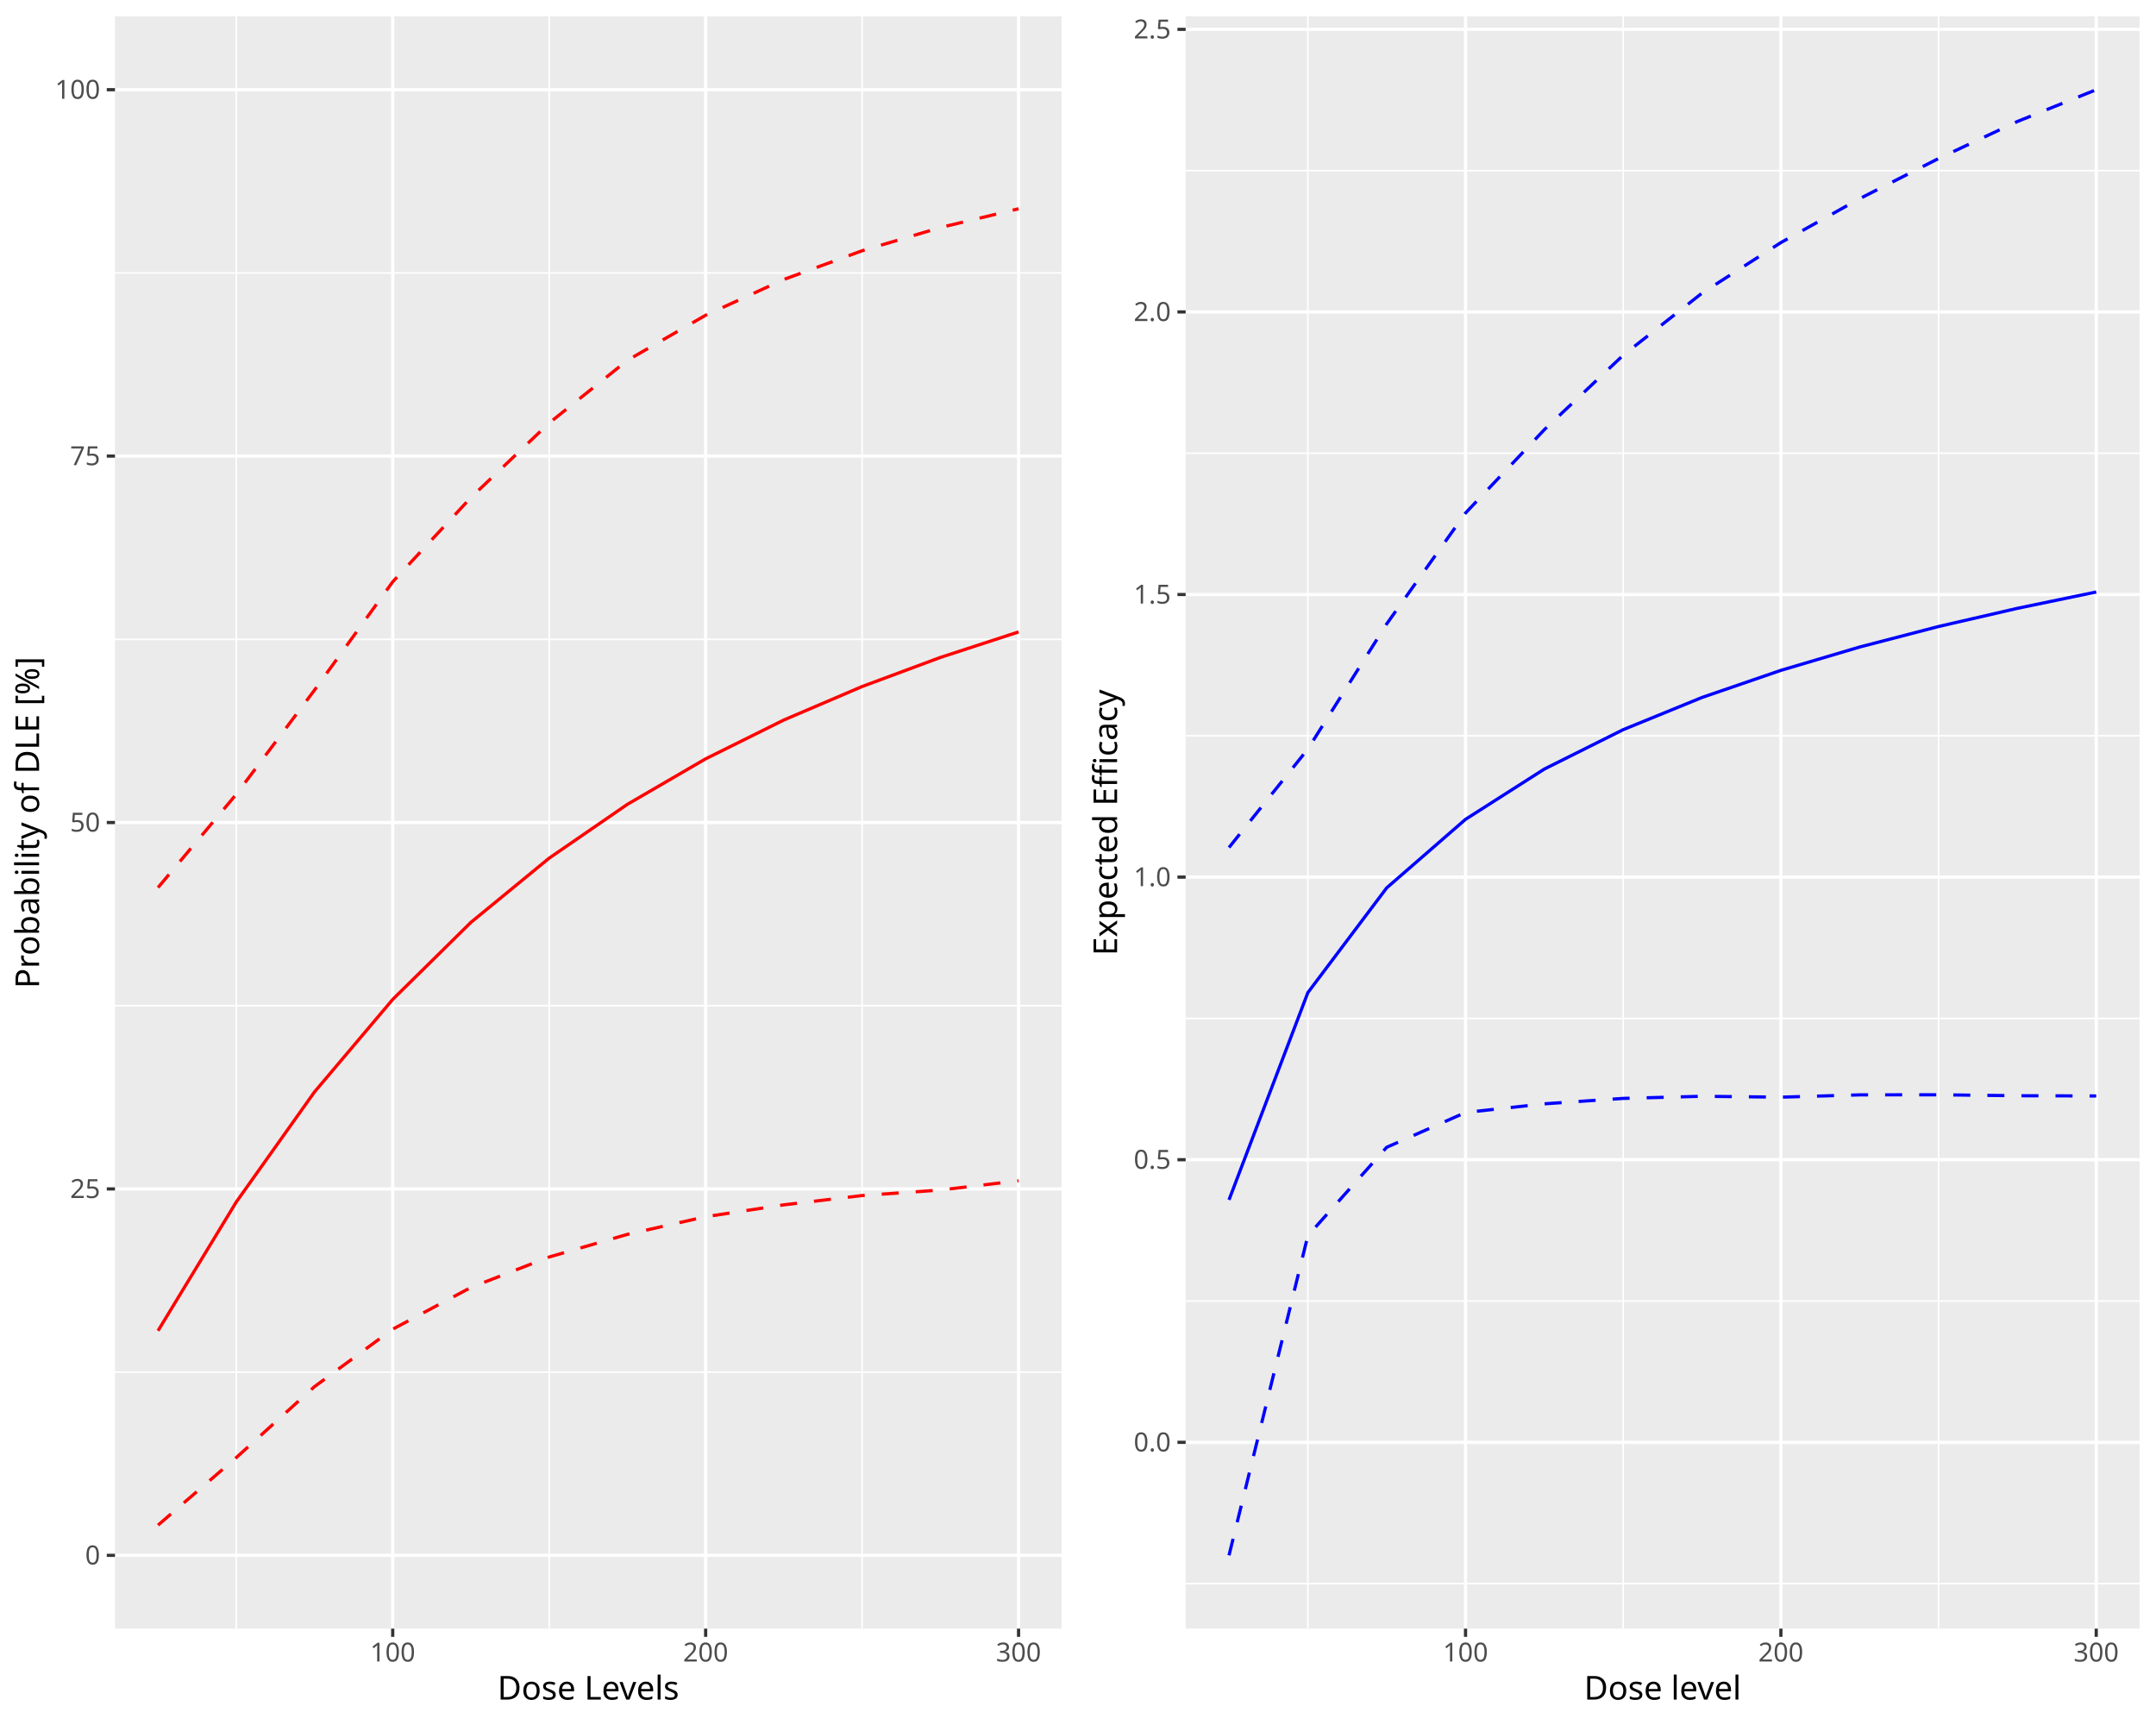
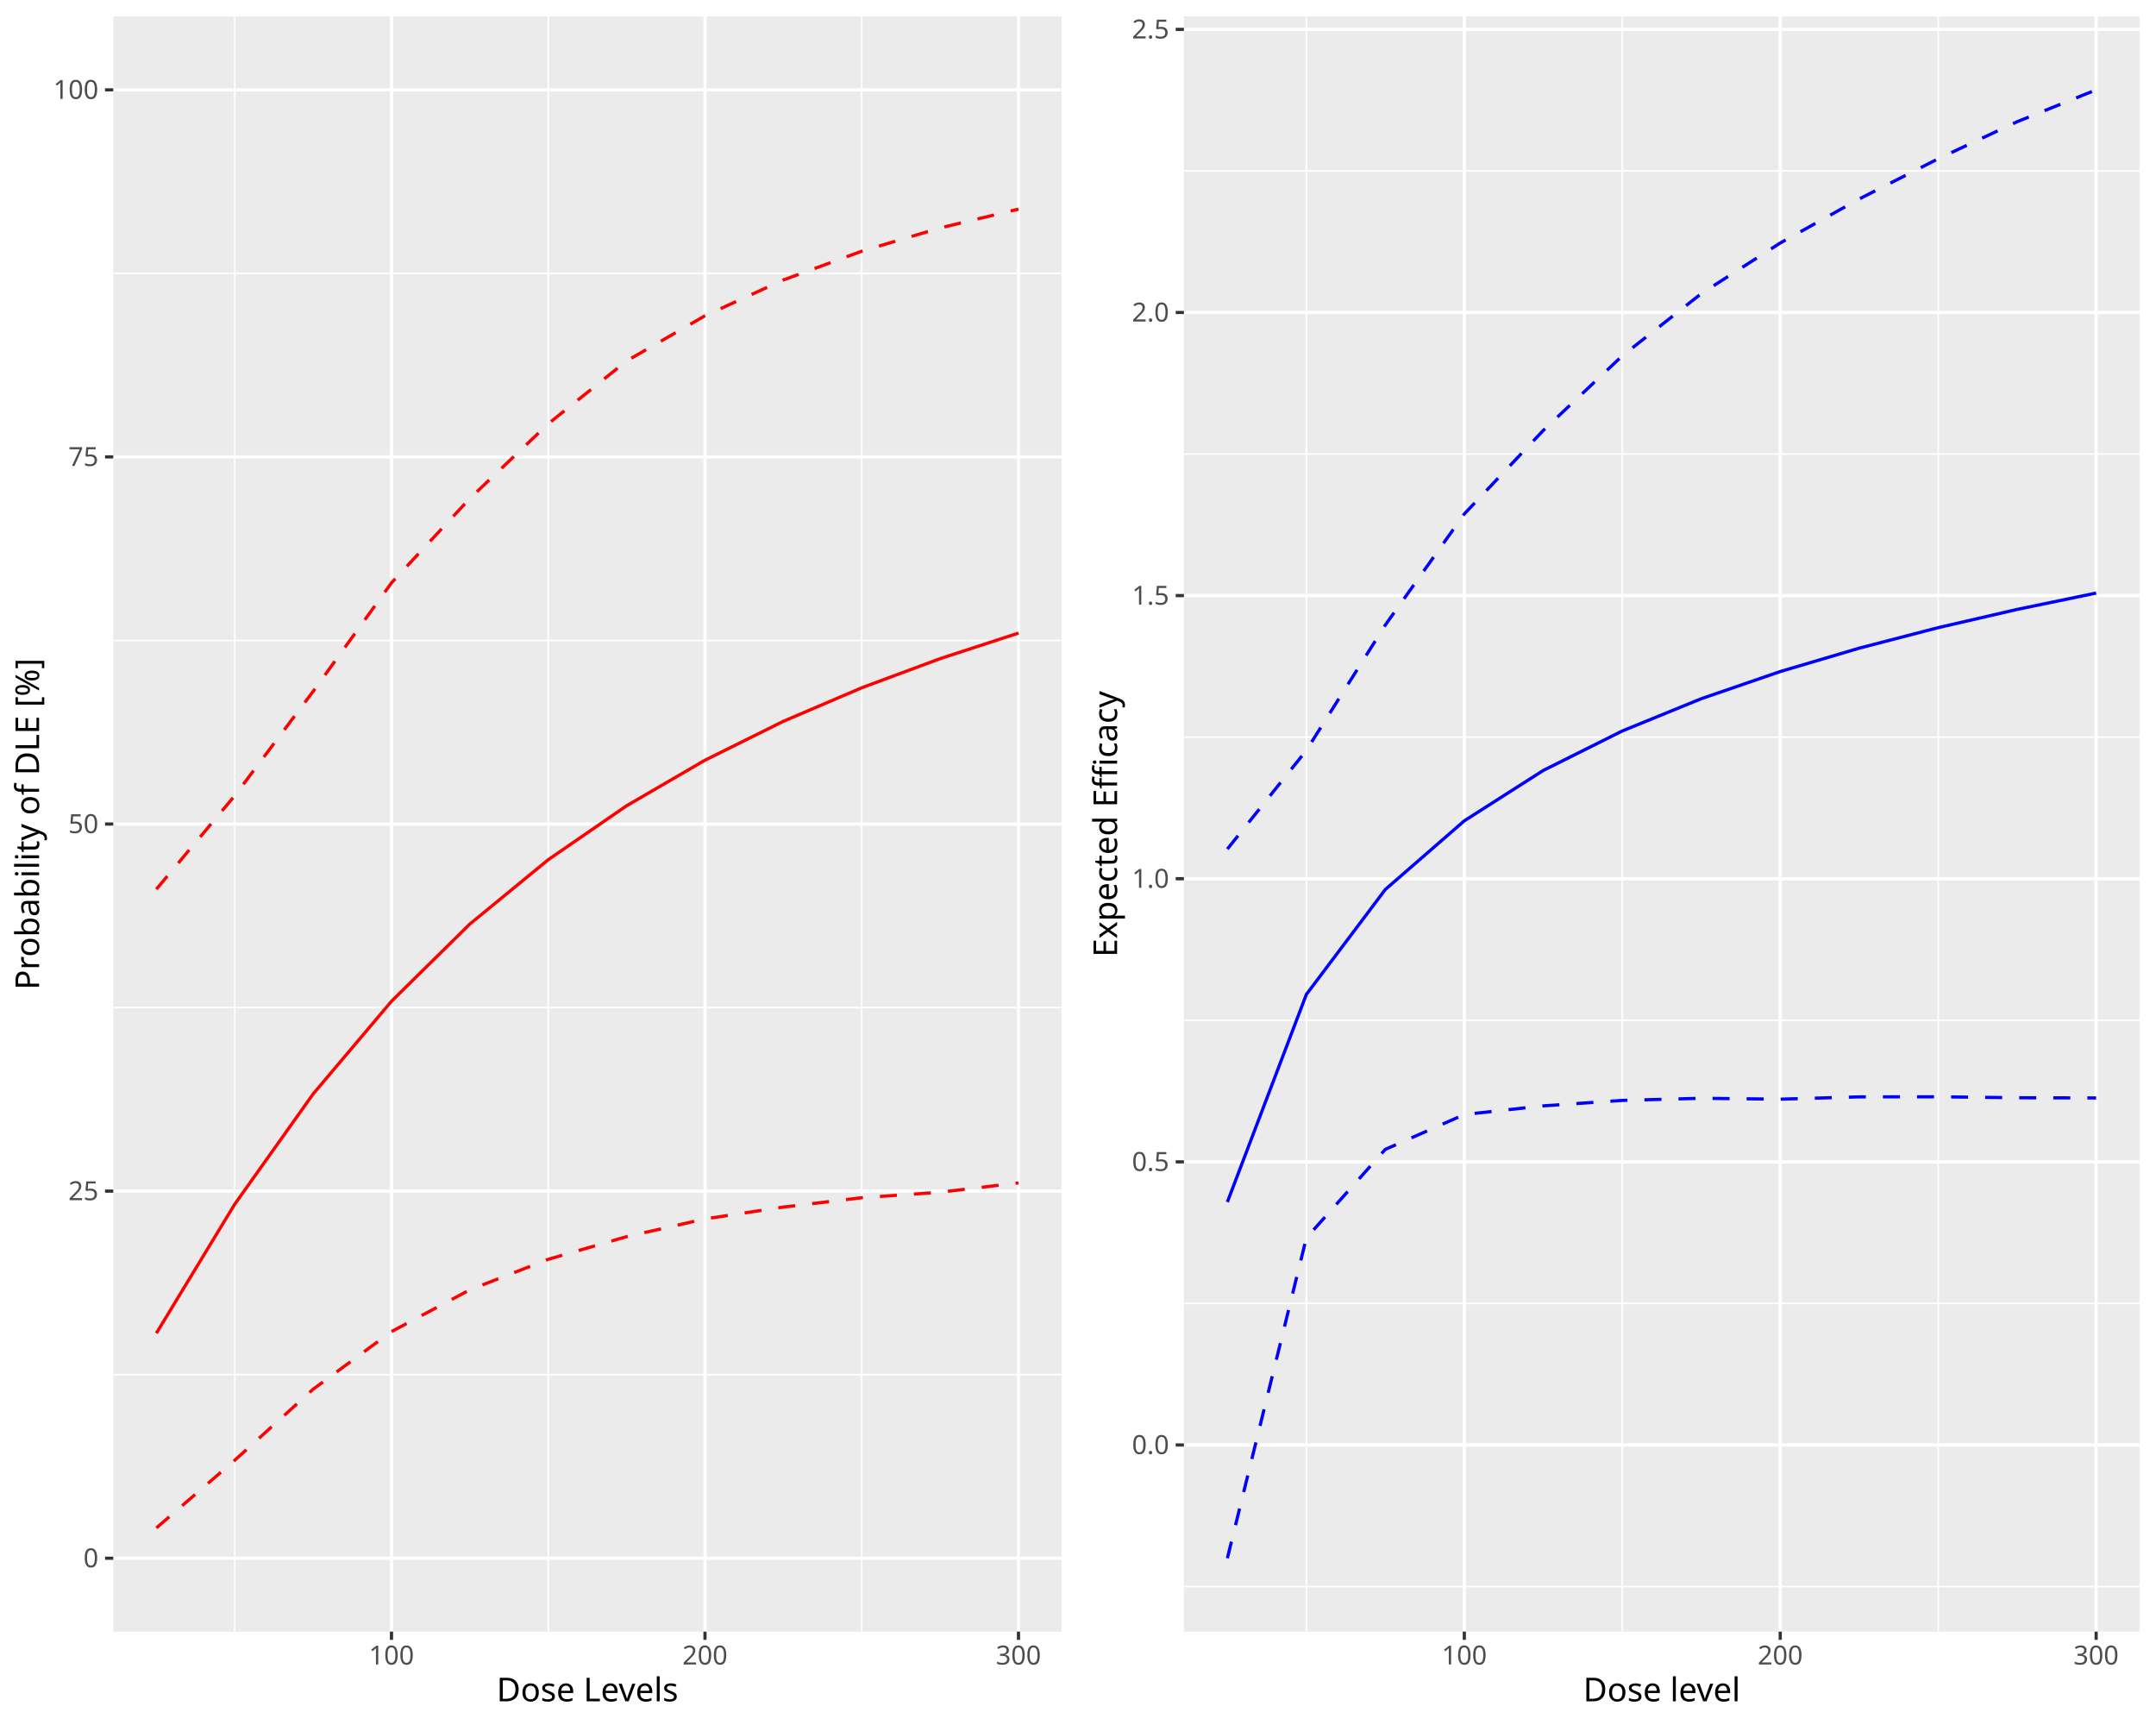
<svg xmlns="http://www.w3.org/2000/svg" class="svglite" data-engine-version="2.0" width="720.00pt" height="576.00pt" viewBox="0 0 720.00 576.00">
  <defs>
    <style type="text/css">
    .svglite line, .svglite polyline, .svglite polygon, .svglite path, .svglite rect, .svglite circle {
      fill: none;
      stroke: #000000;
      stroke-linecap: round;
      stroke-linejoin: round;
      stroke-miterlimit: 10.00;
    }
  </style>
  </defs>
  <rect width="100%" height="100%" style="stroke: none; fill: #FFFFFF;" />
  <defs>
    <clipPath id="cpMC4wMHw3MjAuMDB8MC4wMHw1NzYuMDA=">
      <rect x="0.00" y="0.00" width="720.00" height="576.00" />
    </clipPath>
  </defs>
  <g clip-path="url(#cpMC4wMHw3MjAuMDB8MC4wMHw1NzYuMDA=)">
</g>
  <defs>
    <clipPath id="cpMC4wMHwzNjAuMDB8MC4wMHw1NzYuMDA=">
      <rect x="0.00" y="0.00" width="360.00" height="576.00" />
    </clipPath>
  </defs>
  <g clip-path="url(#cpMC4wMHwzNjAuMDB8MC4wMHw1NzYuMDA=)">
    <rect x="0.00" y="0.00" width="360.00" height="576.00" style="stroke-width: 1.07; stroke: #FFFFFF; fill: #FFFFFF;" />
  </g>
  <g clip-path="url(#cpMC4wMHw3MjAuMDB8MC4wMHw1NzYuMDA=)">
</g>
  <defs>
-     <clipPath id="cpMzguNDB8MzU0LjUyfDUuNDh8NTQzLjgy">
-       <rect x="38.40" y="5.48" width="316.12" height="538.34" />
+     <clipPath id="cpMzcuODJ8MzU0LjUyfDUuNDh8NTQ0Ljgy">
+       <rect x="37.82" y="5.48" width="316.70" height="539.34" />
    </clipPath>
  </defs>
-   <g clip-path="url(#cpMzguNDB8MzU0LjUyfDUuNDh8NTQzLjgy)">
-     <rect x="38.40" y="5.48" width="316.12" height="538.34" style="stroke-width: 1.07; stroke: none; fill: #EBEBEB;" />
-     <polyline points="38.40,458.18 354.52,458.18 " style="stroke-width: 0.53; stroke: #FFFFFF; stroke-linecap: butt;" />
-     <polyline points="38.40,335.83 354.52,335.83 " style="stroke-width: 0.53; stroke: #FFFFFF; stroke-linecap: butt;" />
-     <polyline points="38.40,213.48 354.52,213.48 " style="stroke-width: 0.53; stroke: #FFFFFF; stroke-linecap: butt;" />
-     <polyline points="38.40,91.13 354.52,91.13 " style="stroke-width: 0.53; stroke: #FFFFFF; stroke-linecap: butt;" />
-     <polyline points="78.90,543.82 78.90,5.48 " style="stroke-width: 0.53; stroke: #FFFFFF; stroke-linecap: butt;" />
-     <polyline points="183.40,543.82 183.40,5.48 " style="stroke-width: 0.53; stroke: #FFFFFF; stroke-linecap: butt;" />
-     <polyline points="287.90,543.82 287.90,5.48 " style="stroke-width: 0.53; stroke: #FFFFFF; stroke-linecap: butt;" />
-     <polyline points="38.40,519.35 354.52,519.35 " style="stroke-width: 1.07; stroke: #FFFFFF; stroke-linecap: butt;" />
-     <polyline points="38.40,397.00 354.52,397.00 " style="stroke-width: 1.07; stroke: #FFFFFF; stroke-linecap: butt;" />
-     <polyline points="38.40,274.65 354.52,274.65 " style="stroke-width: 1.07; stroke: #FFFFFF; stroke-linecap: butt;" />
-     <polyline points="38.40,152.30 354.52,152.30 " style="stroke-width: 1.07; stroke: #FFFFFF; stroke-linecap: butt;" />
-     <polyline points="38.40,29.95 354.52,29.95 " style="stroke-width: 1.07; stroke: #FFFFFF; stroke-linecap: butt;" />
-     <polyline points="131.15,543.82 131.15,5.48 " style="stroke-width: 1.07; stroke: #FFFFFF; stroke-linecap: butt;" />
-     <polyline points="235.65,543.82 235.65,5.48 " style="stroke-width: 1.07; stroke: #FFFFFF; stroke-linecap: butt;" />
-     <polyline points="340.15,543.82 340.15,5.48 " style="stroke-width: 1.07; stroke: #FFFFFF; stroke-linecap: butt;" />
-     <polyline points="52.77,509.26 78.90,486.71 105.02,463.02 131.15,443.82 157.27,429.89 183.40,419.73 209.53,412.17 235.65,406.27 261.78,402.31 287.90,399.21 314.03,397.37 340.15,394.27 " style="stroke-width: 1.07; stroke: #FF0000; stroke-dasharray: 5.69,5.69; stroke-linecap: butt;" />
-     <polyline points="52.77,444.36 78.90,401.37 105.02,364.62 131.15,333.72 157.27,307.98 183.40,286.54 209.53,268.57 235.65,253.38 261.78,240.41 287.90,229.24 314.03,219.53 340.15,211.01 " style="stroke-width: 1.07; stroke: #FF0000; stroke-linecap: butt;" />
-     <polyline points="52.77,296.37 78.90,265.22 105.02,230.45 131.15,194.27 157.27,166.13 183.40,141.25 209.53,120.31 235.65,105.26 261.78,93.31 287.90,83.73 314.03,75.98 340.15,69.71 " style="stroke-width: 1.07; stroke: #FF0000; stroke-dasharray: 5.69,5.69; stroke-linecap: butt;" />
+   <g clip-path="url(#cpMzcuODJ8MzU0LjUyfDUuNDh8NTQ0Ljgy)">
+     <rect x="37.82" y="5.48" width="316.70" height="539.34" style="stroke-width: 1.07; stroke: none; fill: #EBEBEB;" />
+     <polyline points="37.82,459.02 354.52,459.02 " style="stroke-width: 0.53; stroke: #FFFFFF; stroke-linecap: butt;" />
+     <polyline points="37.82,336.44 354.52,336.44 " style="stroke-width: 0.53; stroke: #FFFFFF; stroke-linecap: butt;" />
+     <polyline points="37.82,213.86 354.52,213.86 " style="stroke-width: 0.53; stroke: #FFFFFF; stroke-linecap: butt;" />
+     <polyline points="37.82,91.28 354.52,91.28 " style="stroke-width: 0.53; stroke: #FFFFFF; stroke-linecap: butt;" />
+     <polyline points="78.39,544.82 78.39,5.48 " style="stroke-width: 0.53; stroke: #FFFFFF; stroke-linecap: butt;" />
+     <polyline points="183.09,544.82 183.09,5.48 " style="stroke-width: 0.53; stroke: #FFFFFF; stroke-linecap: butt;" />
+     <polyline points="287.78,544.82 287.78,5.48 " style="stroke-width: 0.53; stroke: #FFFFFF; stroke-linecap: butt;" />
+     <polyline points="37.82,520.31 354.52,520.31 " style="stroke-width: 1.07; stroke: #FFFFFF; stroke-linecap: butt;" />
+     <polyline points="37.82,397.73 354.52,397.73 " style="stroke-width: 1.07; stroke: #FFFFFF; stroke-linecap: butt;" />
+     <polyline points="37.82,275.15 354.52,275.15 " style="stroke-width: 1.07; stroke: #FFFFFF; stroke-linecap: butt;" />
+     <polyline points="37.82,152.57 354.52,152.57 " style="stroke-width: 1.07; stroke: #FFFFFF; stroke-linecap: butt;" />
+     <polyline points="37.82,30.00 354.52,30.00 " style="stroke-width: 1.07; stroke: #FFFFFF; stroke-linecap: butt;" />
+     <polyline points="130.74,544.82 130.74,5.48 " style="stroke-width: 1.07; stroke: #FFFFFF; stroke-linecap: butt;" />
+     <polyline points="235.43,544.82 235.43,5.48 " style="stroke-width: 1.07; stroke: #FFFFFF; stroke-linecap: butt;" />
+     <polyline points="340.13,544.82 340.13,5.48 " style="stroke-width: 1.07; stroke: #FFFFFF; stroke-linecap: butt;" />
+     <polyline points="52.22,510.20 78.39,487.60 104.57,463.87 130.74,444.64 156.91,430.68 183.09,420.50 209.26,412.93 235.43,407.01 261.61,403.05 287.78,399.94 313.95,398.10 340.13,394.99 " style="stroke-width: 1.07; stroke: #FF0000; stroke-dasharray: 5.69,5.69; stroke-linecap: butt;" />
+     <polyline points="52.22,445.18 78.39,402.10 104.57,365.29 130.74,334.33 156.91,308.54 183.09,287.06 209.26,269.05 235.43,253.84 261.61,240.85 287.78,229.66 313.95,219.93 340.13,211.39 " style="stroke-width: 1.07; stroke: #FF0000; stroke-linecap: butt;" />
+     <polyline points="52.22,296.91 78.39,265.70 104.57,230.86 130.74,194.62 156.91,166.43 183.09,141.50 209.26,120.52 235.43,105.44 261.61,93.48 287.78,83.88 313.95,76.11 340.13,69.83 " style="stroke-width: 1.07; stroke: #FF0000; stroke-dasharray: 5.69,5.69; stroke-linecap: butt;" />
  </g>
  <g clip-path="url(#cpMC4wMHw3MjAuMDB8MC4wMHw1NzYuMDA=)">
-     <text x="33.47" y="522.38" text-anchor="end" style="font-size: 8.80px; fill: #4D4D4D; font-family: sans;" textLength="4.89px" lengthAdjust="spacingAndGlyphs">0</text>
-     <text x="33.47" y="400.03" text-anchor="end" style="font-size: 8.80px; fill: #4D4D4D; font-family: sans;" textLength="9.79px" lengthAdjust="spacingAndGlyphs">25</text>
-     <text x="33.47" y="277.68" text-anchor="end" style="font-size: 8.80px; fill: #4D4D4D; font-family: sans;" textLength="9.79px" lengthAdjust="spacingAndGlyphs">50</text>
-     <text x="33.47" y="155.33" text-anchor="end" style="font-size: 8.80px; fill: #4D4D4D; font-family: sans;" textLength="9.79px" lengthAdjust="spacingAndGlyphs">75</text>
-     <text x="33.47" y="32.98" text-anchor="end" style="font-size: 8.80px; fill: #4D4D4D; font-family: sans;" textLength="14.68px" lengthAdjust="spacingAndGlyphs">100</text>
-     <polyline points="35.66,519.35 38.40,519.35 " style="stroke-width: 1.07; stroke: #333333; stroke-linecap: butt;" />
-     <polyline points="35.66,397.00 38.40,397.00 " style="stroke-width: 1.07; stroke: #333333; stroke-linecap: butt;" />
-     <polyline points="35.66,274.65 38.40,274.65 " style="stroke-width: 1.07; stroke: #333333; stroke-linecap: butt;" />
-     <polyline points="35.66,152.30 38.40,152.30 " style="stroke-width: 1.07; stroke: #333333; stroke-linecap: butt;" />
-     <polyline points="35.66,29.95 38.40,29.95 " style="stroke-width: 1.07; stroke: #333333; stroke-linecap: butt;" />
-     <polyline points="131.15,546.56 131.15,543.82 " style="stroke-width: 1.07; stroke: #333333; stroke-linecap: butt;" />
-     <polyline points="235.65,546.56 235.65,543.82 " style="stroke-width: 1.07; stroke: #333333; stroke-linecap: butt;" />
-     <polyline points="340.15,546.56 340.15,543.82 " style="stroke-width: 1.07; stroke: #333333; stroke-linecap: butt;" />
-     <text x="131.15" y="554.81" text-anchor="middle" style="font-size: 8.80px; fill: #4D4D4D; font-family: sans;" textLength="14.68px" lengthAdjust="spacingAndGlyphs">100</text>
-     <text x="235.65" y="554.81" text-anchor="middle" style="font-size: 8.80px; fill: #4D4D4D; font-family: sans;" textLength="14.68px" lengthAdjust="spacingAndGlyphs">200</text>
-     <text x="340.15" y="554.81" text-anchor="middle" style="font-size: 8.80px; fill: #4D4D4D; font-family: sans;" textLength="14.68px" lengthAdjust="spacingAndGlyphs">300</text>
-     <text x="196.46" y="567.52" text-anchor="middle" style="font-size: 11.00px; font-family: sans;" textLength="60.55px" lengthAdjust="spacingAndGlyphs">Dose Levels</text>
-     <text transform="translate(13.05,274.65) rotate(-90)" text-anchor="middle" style="font-size: 11.00px; font-family: sans;" textLength="107.00px" lengthAdjust="spacingAndGlyphs">Probability of DLE [%]</text>
+     <text x="32.89" y="523.34" text-anchor="end" style="font-size: 8.80px; fill: #4D4D4D; font-family: sans;" textLength="4.89px" lengthAdjust="spacingAndGlyphs">0</text>
+     <text x="32.89" y="400.76" text-anchor="end" style="font-size: 8.80px; fill: #4D4D4D; font-family: sans;" textLength="9.79px" lengthAdjust="spacingAndGlyphs">25</text>
+     <text x="32.89" y="278.18" text-anchor="end" style="font-size: 8.80px; fill: #4D4D4D; font-family: sans;" textLength="9.79px" lengthAdjust="spacingAndGlyphs">50</text>
+     <text x="32.89" y="155.60" text-anchor="end" style="font-size: 8.80px; fill: #4D4D4D; font-family: sans;" textLength="9.79px" lengthAdjust="spacingAndGlyphs">75</text>
+     <text x="32.89" y="33.02" text-anchor="end" style="font-size: 8.80px; fill: #4D4D4D; font-family: sans;" textLength="14.68px" lengthAdjust="spacingAndGlyphs">100</text>
+     <polyline points="35.08,520.31 37.82,520.31 " style="stroke-width: 1.07; stroke: #333333; stroke-linecap: butt;" />
+     <polyline points="35.08,397.73 37.82,397.73 " style="stroke-width: 1.07; stroke: #333333; stroke-linecap: butt;" />
+     <polyline points="35.08,275.15 37.82,275.15 " style="stroke-width: 1.07; stroke: #333333; stroke-linecap: butt;" />
+     <polyline points="35.08,152.57 37.82,152.57 " style="stroke-width: 1.07; stroke: #333333; stroke-linecap: butt;" />
+     <polyline points="35.08,30.00 37.82,30.00 " style="stroke-width: 1.07; stroke: #333333; stroke-linecap: butt;" />
+     <polyline points="130.74,547.56 130.74,544.82 " style="stroke-width: 1.07; stroke: #333333; stroke-linecap: butt;" />
+     <polyline points="235.43,547.56 235.43,544.82 " style="stroke-width: 1.07; stroke: #333333; stroke-linecap: butt;" />
+     <polyline points="340.13,547.56 340.13,544.82 " style="stroke-width: 1.07; stroke: #333333; stroke-linecap: butt;" />
+     <text x="130.74" y="555.81" text-anchor="middle" style="font-size: 8.80px; fill: #4D4D4D; font-family: sans;" textLength="14.68px" lengthAdjust="spacingAndGlyphs">100</text>
+     <text x="235.43" y="555.81" text-anchor="middle" style="font-size: 8.80px; fill: #4D4D4D; font-family: sans;" textLength="14.68px" lengthAdjust="spacingAndGlyphs">200</text>
+     <text x="340.13" y="555.81" text-anchor="middle" style="font-size: 8.80px; fill: #4D4D4D; font-family: sans;" textLength="14.68px" lengthAdjust="spacingAndGlyphs">300</text>
+     <text x="196.17" y="568.10" text-anchor="middle" style="font-size: 11.00px; font-family: sans;" textLength="60.55px" lengthAdjust="spacingAndGlyphs">Dose Levels</text>
+     <text transform="translate(13.05,275.15) rotate(-90)" text-anchor="middle" style="font-size: 11.00px; font-family: sans;" textLength="107.00px" lengthAdjust="spacingAndGlyphs">Probability of DLE [%]</text>
  </g>
  <defs>
    <clipPath id="cpMzYwLjAwfDcyMC4wMHwwLjAwfDU3Ni4wMA==">
      <rect x="360.00" y="0.00" width="360.00" height="576.00" />
    </clipPath>
  </defs>
  <g clip-path="url(#cpMzYwLjAwfDcyMC4wMHwwLjAwfDU3Ni4wMA==)">
    <rect x="360.00" y="0.00" width="360.00" height="576.00" style="stroke-width: 1.07; stroke: #FFFFFF; fill: #FFFFFF;" />
  </g>
  <g clip-path="url(#cpMC4wMHw3MjAuMDB8MC4wMHw1NzYuMDA=)">
</g>
  <defs>
-     <clipPath id="cpMzk1Ljk1fDcxNC41Mnw1LjQ4fDU0My44Mg==">
-       <rect x="395.95" y="5.48" width="318.57" height="538.34" />
+     <clipPath id="cpMzk1LjM3fDcxNC41Mnw1LjQ4fDU0NC44Mg==">
+       <rect x="395.37" y="5.48" width="319.15" height="539.34" />
    </clipPath>
  </defs>
-   <g clip-path="url(#cpMzk1Ljk1fDcxNC41Mnw1LjQ4fDU0My44Mg==)">
-     <rect x="395.95" y="5.48" width="318.57" height="538.34" style="stroke-width: 1.07; stroke: none; fill: #EBEBEB;" />
-     <polyline points="395.95,528.79 714.52,528.79 " style="stroke-width: 0.53; stroke: #FFFFFF; stroke-linecap: butt;" />
-     <polyline points="395.95,434.43 714.52,434.43 " style="stroke-width: 0.53; stroke: #FFFFFF; stroke-linecap: butt;" />
-     <polyline points="395.95,340.07 714.52,340.07 " style="stroke-width: 0.53; stroke: #FFFFFF; stroke-linecap: butt;" />
-     <polyline points="395.95,245.70 714.52,245.70 " style="stroke-width: 0.53; stroke: #FFFFFF; stroke-linecap: butt;" />
-     <polyline points="395.95,151.34 714.52,151.34 " style="stroke-width: 0.53; stroke: #FFFFFF; stroke-linecap: butt;" />
-     <polyline points="395.95,56.98 714.52,56.98 " style="stroke-width: 0.53; stroke: #FFFFFF; stroke-linecap: butt;" />
-     <polyline points="436.76,543.82 436.76,5.48 " style="stroke-width: 0.53; stroke: #FFFFFF; stroke-linecap: butt;" />
-     <polyline points="542.07,543.82 542.07,5.48 " style="stroke-width: 0.53; stroke: #FFFFFF; stroke-linecap: butt;" />
-     <polyline points="647.38,543.82 647.38,5.48 " style="stroke-width: 0.53; stroke: #FFFFFF; stroke-linecap: butt;" />
-     <polyline points="395.95,481.61 714.52,481.61 " style="stroke-width: 1.07; stroke: #FFFFFF; stroke-linecap: butt;" />
-     <polyline points="395.95,387.25 714.52,387.25 " style="stroke-width: 1.07; stroke: #FFFFFF; stroke-linecap: butt;" />
-     <polyline points="395.95,292.88 714.52,292.88 " style="stroke-width: 1.07; stroke: #FFFFFF; stroke-linecap: butt;" />
-     <polyline points="395.95,198.52 714.52,198.52 " style="stroke-width: 1.07; stroke: #FFFFFF; stroke-linecap: butt;" />
-     <polyline points="395.95,104.16 714.52,104.16 " style="stroke-width: 1.07; stroke: #FFFFFF; stroke-linecap: butt;" />
-     <polyline points="395.95,9.80 714.52,9.80 " style="stroke-width: 1.07; stroke: #FFFFFF; stroke-linecap: butt;" />
-     <polyline points="489.42,543.82 489.42,5.48 " style="stroke-width: 1.07; stroke: #FFFFFF; stroke-linecap: butt;" />
-     <polyline points="594.73,543.82 594.73,5.48 " style="stroke-width: 1.07; stroke: #FFFFFF; stroke-linecap: butt;" />
-     <polyline points="700.04,543.82 700.04,5.48 " style="stroke-width: 1.07; stroke: #FFFFFF; stroke-linecap: butt;" />
-     <polyline points="410.43,519.35 436.76,412.62 463.09,383.09 489.42,371.47 515.75,368.58 542.07,366.77 568.40,366.06 594.73,366.36 621.06,365.59 647.38,365.56 673.71,365.88 700.04,365.95 " style="stroke-width: 1.07; stroke: #0000FF; stroke-dasharray: 5.69,5.69; stroke-linecap: butt;" />
-     <polyline points="410.43,400.65 436.76,331.45 463.09,296.47 489.42,273.58 515.75,256.79 542.07,243.64 568.40,232.89 594.73,223.84 621.06,216.04 647.38,209.20 673.71,203.13 700.04,197.67 " style="stroke-width: 1.07; stroke: #0000FF; stroke-linecap: butt;" />
-     <polyline points="410.43,282.99 436.76,250.11 463.09,208.33 489.42,171.30 515.75,143.46 542.07,118.61 568.40,97.87 594.73,81.00 621.06,66.32 647.38,52.93 673.71,40.57 700.04,29.95 " style="stroke-width: 1.07; stroke: #0000FF; stroke-dasharray: 5.69,5.69; stroke-linecap: butt;" />
+   <g clip-path="url(#cpMzk1LjM3fDcxNC41Mnw1LjQ4fDU0NC44Mg==)">
+     <rect x="395.37" y="5.48" width="319.15" height="539.34" style="stroke-width: 1.07; stroke: none; fill: #EBEBEB;" />
+     <polyline points="395.37,529.76 714.52,529.76 " style="stroke-width: 0.53; stroke: #FFFFFF; stroke-linecap: butt;" />
+     <polyline points="395.37,435.22 714.52,435.22 " style="stroke-width: 0.53; stroke: #FFFFFF; stroke-linecap: butt;" />
+     <polyline points="395.37,340.69 714.52,340.69 " style="stroke-width: 0.53; stroke: #FFFFFF; stroke-linecap: butt;" />
+     <polyline points="395.37,246.15 714.52,246.15 " style="stroke-width: 0.53; stroke: #FFFFFF; stroke-linecap: butt;" />
+     <polyline points="395.37,151.61 714.52,151.61 " style="stroke-width: 0.53; stroke: #FFFFFF; stroke-linecap: butt;" />
+     <polyline points="395.37,57.08 714.52,57.08 " style="stroke-width: 0.53; stroke: #FFFFFF; stroke-linecap: butt;" />
+     <polyline points="436.26,544.82 436.26,5.48 " style="stroke-width: 0.53; stroke: #FFFFFF; stroke-linecap: butt;" />
+     <polyline points="541.76,544.82 541.76,5.48 " style="stroke-width: 0.53; stroke: #FFFFFF; stroke-linecap: butt;" />
+     <polyline points="647.26,544.82 647.26,5.48 " style="stroke-width: 0.53; stroke: #FFFFFF; stroke-linecap: butt;" />
+     <polyline points="395.37,482.49 714.52,482.49 " style="stroke-width: 1.07; stroke: #FFFFFF; stroke-linecap: butt;" />
+     <polyline points="395.37,387.96 714.52,387.96 " style="stroke-width: 1.07; stroke: #FFFFFF; stroke-linecap: butt;" />
+     <polyline points="395.37,293.42 714.52,293.42 " style="stroke-width: 1.07; stroke: #FFFFFF; stroke-linecap: butt;" />
+     <polyline points="395.37,198.88 714.52,198.88 " style="stroke-width: 1.07; stroke: #FFFFFF; stroke-linecap: butt;" />
+     <polyline points="395.37,104.34 714.52,104.34 " style="stroke-width: 1.07; stroke: #FFFFFF; stroke-linecap: butt;" />
+     <polyline points="395.37,9.81 714.52,9.81 " style="stroke-width: 1.07; stroke: #FFFFFF; stroke-linecap: butt;" />
+     <polyline points="489.01,544.82 489.01,5.48 " style="stroke-width: 1.07; stroke: #FFFFFF; stroke-linecap: butt;" />
+     <polyline points="594.51,544.82 594.51,5.48 " style="stroke-width: 1.07; stroke: #FFFFFF; stroke-linecap: butt;" />
+     <polyline points="700.01,544.82 700.01,5.48 " style="stroke-width: 1.07; stroke: #FFFFFF; stroke-linecap: butt;" />
+     <polyline points="409.88,520.31 436.26,413.37 462.63,383.79 489.01,372.15 515.38,369.26 541.76,367.44 568.14,366.73 594.51,367.03 620.89,366.26 647.26,366.23 673.64,366.55 700.01,366.62 " style="stroke-width: 1.07; stroke: #0000FF; stroke-dasharray: 5.69,5.69; stroke-linecap: butt;" />
+     <polyline points="409.88,401.38 436.26,332.06 462.63,297.01 489.01,274.08 515.38,257.26 541.76,244.08 568.14,233.31 594.51,224.24 620.89,216.43 647.26,209.58 673.64,203.49 700.01,198.03 " style="stroke-width: 1.07; stroke: #0000FF; stroke-linecap: butt;" />
+     <polyline points="409.88,283.51 436.26,250.56 462.63,208.70 489.01,171.61 515.38,143.72 541.76,118.82 568.14,98.05 594.51,81.14 620.89,66.44 647.26,53.01 673.64,40.64 700.01,30.00 " style="stroke-width: 1.07; stroke: #0000FF; stroke-dasharray: 5.69,5.69; stroke-linecap: butt;" />
  </g>
  <g clip-path="url(#cpMC4wMHw3MjAuMDB8MC4wMHw1NzYuMDA=)">
-     <text x="391.02" y="484.64" text-anchor="end" style="font-size: 8.80px; fill: #4D4D4D; font-family: sans;" textLength="12.23px" lengthAdjust="spacingAndGlyphs">0.0</text>
-     <text x="391.02" y="390.27" text-anchor="end" style="font-size: 8.80px; fill: #4D4D4D; font-family: sans;" textLength="12.23px" lengthAdjust="spacingAndGlyphs">0.5</text>
-     <text x="391.02" y="295.91" text-anchor="end" style="font-size: 8.80px; fill: #4D4D4D; font-family: sans;" textLength="12.23px" lengthAdjust="spacingAndGlyphs">1.0</text>
-     <text x="391.02" y="201.55" text-anchor="end" style="font-size: 8.80px; fill: #4D4D4D; font-family: sans;" textLength="12.23px" lengthAdjust="spacingAndGlyphs">1.5</text>
-     <text x="391.02" y="107.19" text-anchor="end" style="font-size: 8.80px; fill: #4D4D4D; font-family: sans;" textLength="12.23px" lengthAdjust="spacingAndGlyphs">2.0</text>
-     <text x="391.02" y="12.83" text-anchor="end" style="font-size: 8.80px; fill: #4D4D4D; font-family: sans;" textLength="12.23px" lengthAdjust="spacingAndGlyphs">2.5</text>
-     <polyline points="393.21,481.61 395.95,481.61 " style="stroke-width: 1.07; stroke: #333333; stroke-linecap: butt;" />
-     <polyline points="393.21,387.25 395.95,387.25 " style="stroke-width: 1.07; stroke: #333333; stroke-linecap: butt;" />
-     <polyline points="393.21,292.88 395.95,292.88 " style="stroke-width: 1.07; stroke: #333333; stroke-linecap: butt;" />
-     <polyline points="393.21,198.52 395.95,198.52 " style="stroke-width: 1.07; stroke: #333333; stroke-linecap: butt;" />
-     <polyline points="393.21,104.16 395.95,104.16 " style="stroke-width: 1.07; stroke: #333333; stroke-linecap: butt;" />
-     <polyline points="393.21,9.80 395.95,9.80 " style="stroke-width: 1.07; stroke: #333333; stroke-linecap: butt;" />
-     <polyline points="489.42,546.56 489.42,543.82 " style="stroke-width: 1.07; stroke: #333333; stroke-linecap: butt;" />
-     <polyline points="594.73,546.56 594.73,543.82 " style="stroke-width: 1.07; stroke: #333333; stroke-linecap: butt;" />
-     <polyline points="700.04,546.56 700.04,543.82 " style="stroke-width: 1.07; stroke: #333333; stroke-linecap: butt;" />
-     <text x="489.42" y="554.81" text-anchor="middle" style="font-size: 8.80px; fill: #4D4D4D; font-family: sans;" textLength="14.68px" lengthAdjust="spacingAndGlyphs">100</text>
-     <text x="594.73" y="554.81" text-anchor="middle" style="font-size: 8.80px; fill: #4D4D4D; font-family: sans;" textLength="14.68px" lengthAdjust="spacingAndGlyphs">200</text>
-     <text x="700.04" y="554.81" text-anchor="middle" style="font-size: 8.80px; fill: #4D4D4D; font-family: sans;" textLength="14.68px" lengthAdjust="spacingAndGlyphs">300</text>
-     <text x="555.24" y="567.52" text-anchor="middle" style="font-size: 11.00px; font-family: sans;" textLength="51.37px" lengthAdjust="spacingAndGlyphs">Dose level</text>
-     <text transform="translate(373.05,274.65) rotate(-90)" text-anchor="middle" style="font-size: 11.00px; font-family: sans;" textLength="87.46px" lengthAdjust="spacingAndGlyphs">Expected Efficacy</text>
+     <text x="390.44" y="485.52" text-anchor="end" style="font-size: 8.80px; fill: #4D4D4D; font-family: sans;" textLength="12.23px" lengthAdjust="spacingAndGlyphs">0.0</text>
+     <text x="390.44" y="390.98" text-anchor="end" style="font-size: 8.80px; fill: #4D4D4D; font-family: sans;" textLength="12.23px" lengthAdjust="spacingAndGlyphs">0.5</text>
+     <text x="390.44" y="296.45" text-anchor="end" style="font-size: 8.80px; fill: #4D4D4D; font-family: sans;" textLength="12.23px" lengthAdjust="spacingAndGlyphs">1.0</text>
+     <text x="390.44" y="201.91" text-anchor="end" style="font-size: 8.80px; fill: #4D4D4D; font-family: sans;" textLength="12.23px" lengthAdjust="spacingAndGlyphs">1.5</text>
+     <text x="390.44" y="107.37" text-anchor="end" style="font-size: 8.80px; fill: #4D4D4D; font-family: sans;" textLength="12.23px" lengthAdjust="spacingAndGlyphs">2.0</text>
+     <text x="390.44" y="12.84" text-anchor="end" style="font-size: 8.80px; fill: #4D4D4D; font-family: sans;" textLength="12.23px" lengthAdjust="spacingAndGlyphs">2.5</text>
+     <polyline points="392.63,482.49 395.37,482.49 " style="stroke-width: 1.07; stroke: #333333; stroke-linecap: butt;" />
+     <polyline points="392.63,387.96 395.37,387.96 " style="stroke-width: 1.07; stroke: #333333; stroke-linecap: butt;" />
+     <polyline points="392.63,293.42 395.37,293.42 " style="stroke-width: 1.07; stroke: #333333; stroke-linecap: butt;" />
+     <polyline points="392.63,198.88 395.37,198.88 " style="stroke-width: 1.07; stroke: #333333; stroke-linecap: butt;" />
+     <polyline points="392.63,104.34 395.37,104.34 " style="stroke-width: 1.07; stroke: #333333; stroke-linecap: butt;" />
+     <polyline points="392.63,9.81 395.37,9.81 " style="stroke-width: 1.07; stroke: #333333; stroke-linecap: butt;" />
+     <polyline points="489.01,547.56 489.01,544.82 " style="stroke-width: 1.07; stroke: #333333; stroke-linecap: butt;" />
+     <polyline points="594.51,547.56 594.51,544.82 " style="stroke-width: 1.07; stroke: #333333; stroke-linecap: butt;" />
+     <polyline points="700.01,547.56 700.01,544.82 " style="stroke-width: 1.07; stroke: #333333; stroke-linecap: butt;" />
+     <text x="489.01" y="555.81" text-anchor="middle" style="font-size: 8.80px; fill: #4D4D4D; font-family: sans;" textLength="14.68px" lengthAdjust="spacingAndGlyphs">100</text>
+     <text x="594.51" y="555.81" text-anchor="middle" style="font-size: 8.80px; fill: #4D4D4D; font-family: sans;" textLength="14.68px" lengthAdjust="spacingAndGlyphs">200</text>
+     <text x="700.01" y="555.81" text-anchor="middle" style="font-size: 8.80px; fill: #4D4D4D; font-family: sans;" textLength="14.68px" lengthAdjust="spacingAndGlyphs">300</text>
+     <text x="554.95" y="568.10" text-anchor="middle" style="font-size: 11.00px; font-family: sans;" textLength="51.37px" lengthAdjust="spacingAndGlyphs">Dose level</text>
+     <text transform="translate(373.05,275.15) rotate(-90)" text-anchor="middle" style="font-size: 11.00px; font-family: sans;" textLength="87.46px" lengthAdjust="spacingAndGlyphs">Expected Efficacy</text>
  </g>
</svg>
